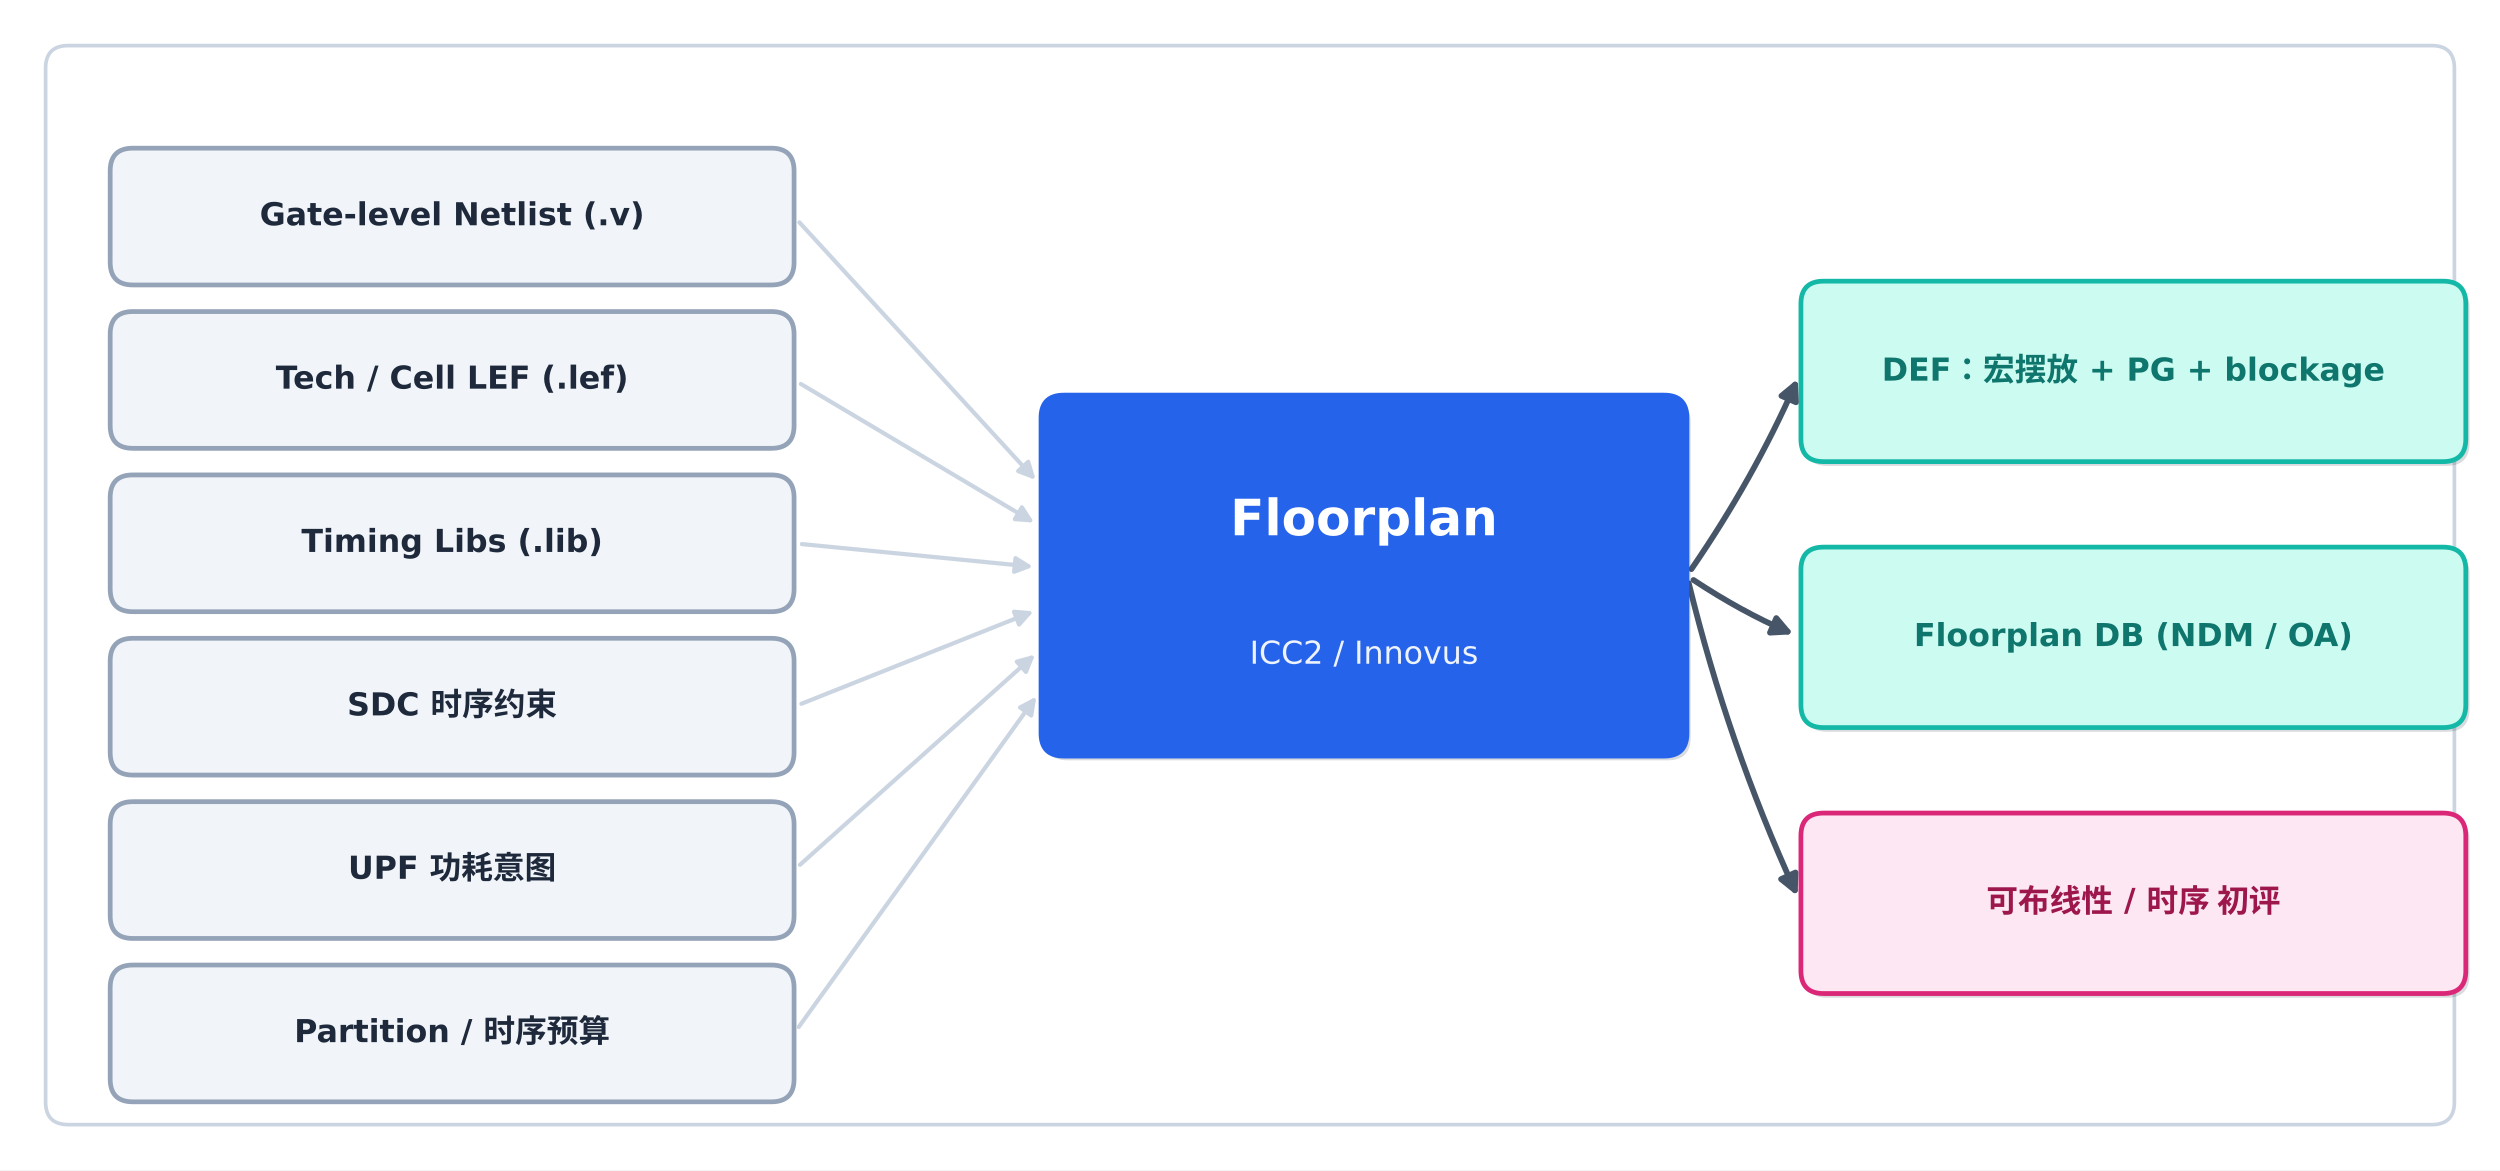
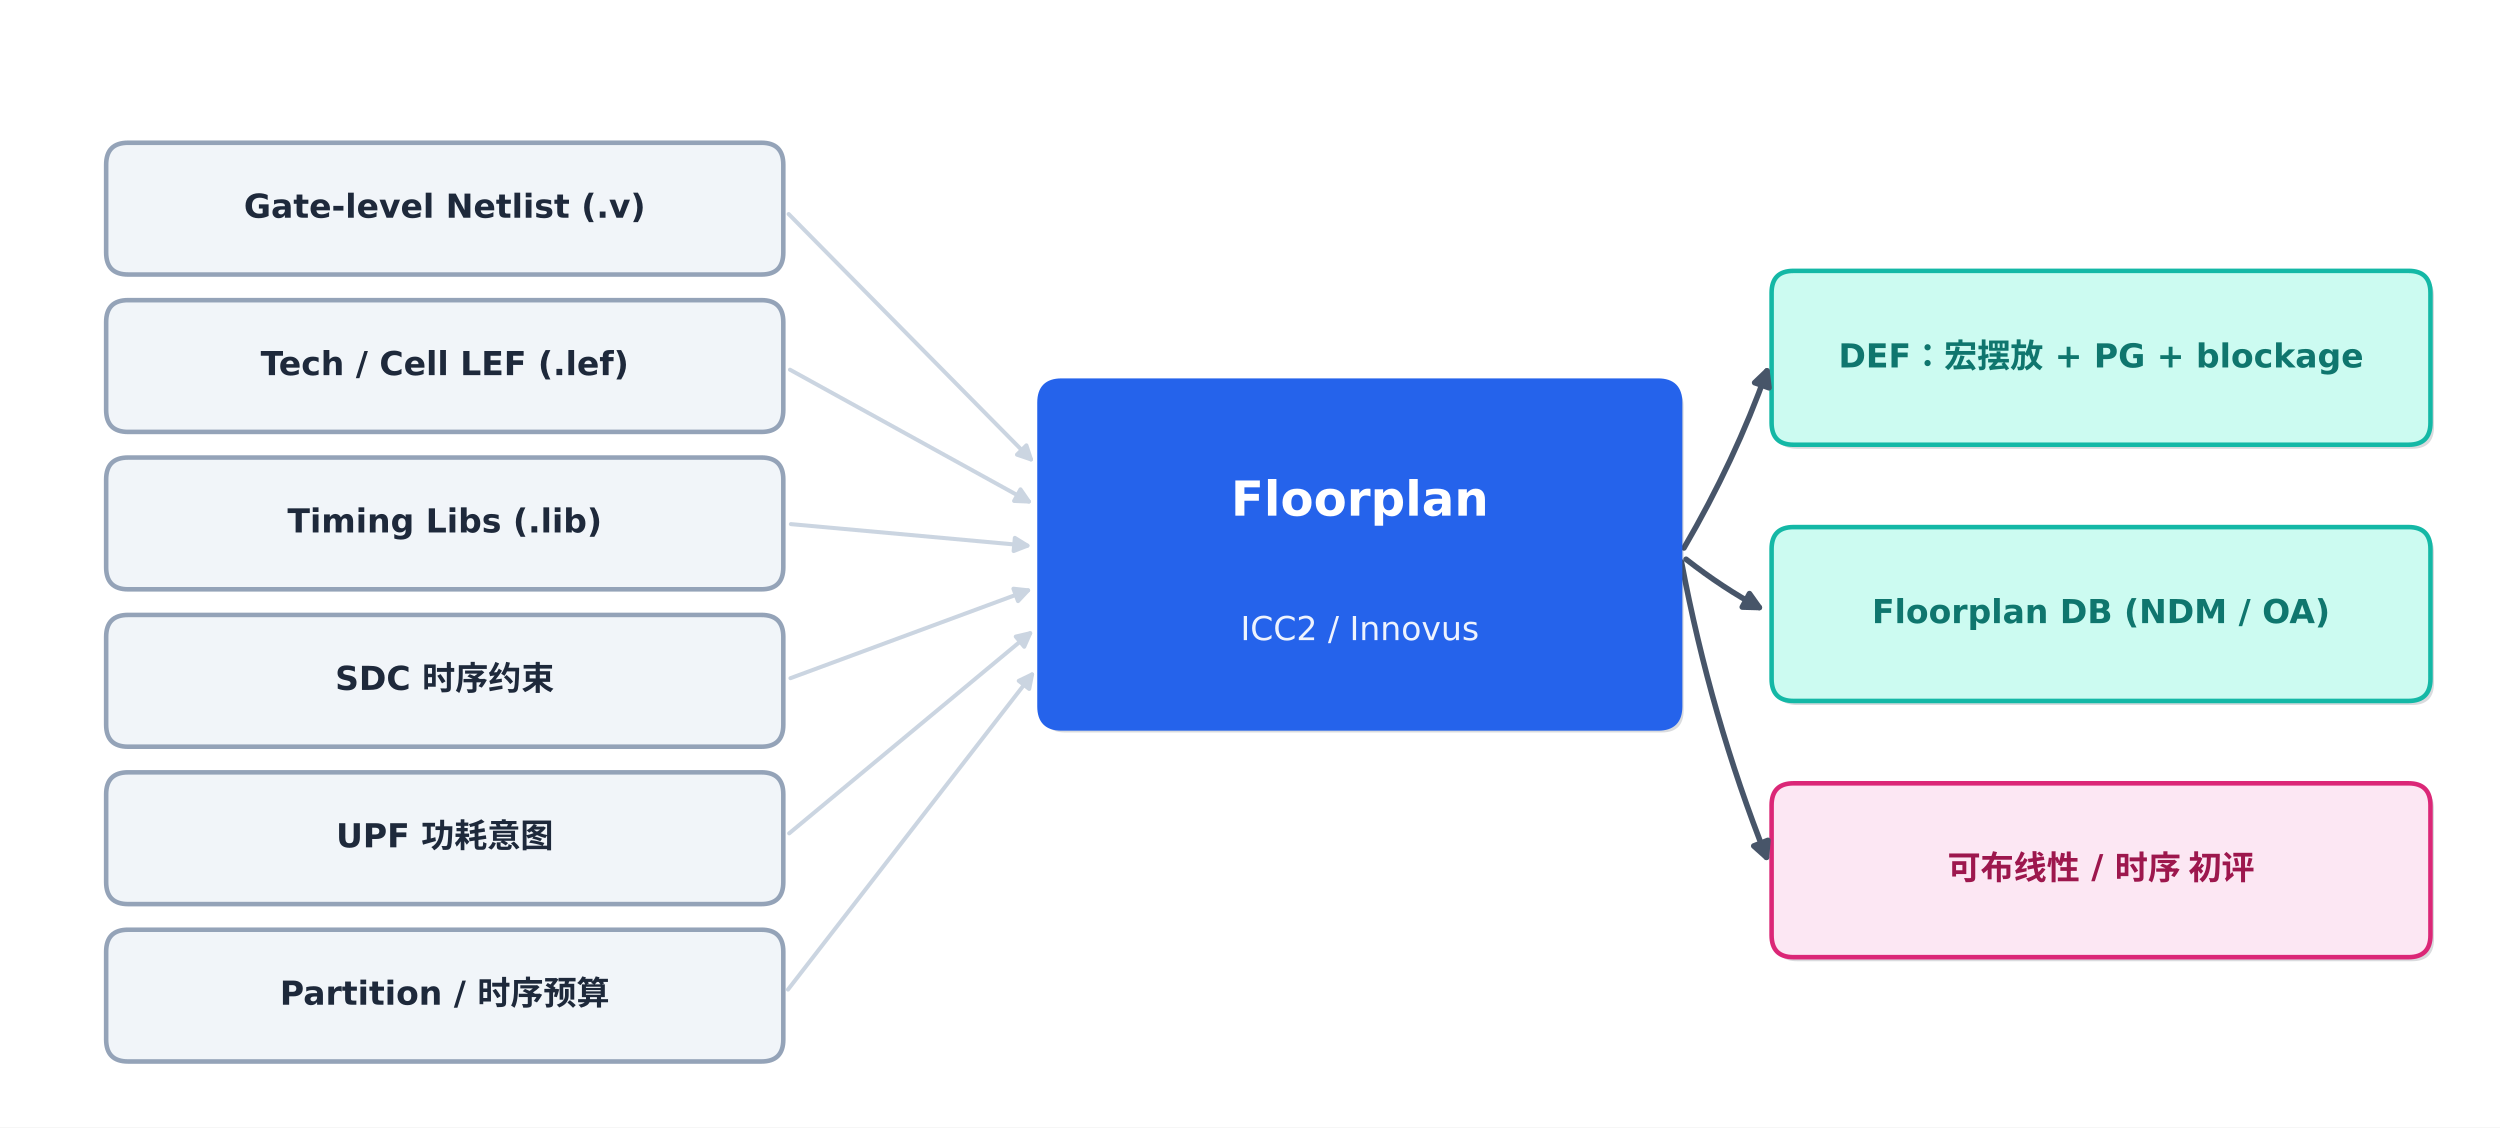
- <svg xmlns="http://www.w3.org/2000/svg" width="947.52pt" height="443.52pt" viewBox="0 0 947.52 443.52" version="1.1">
+ <svg xmlns="http://www.w3.org/2000/svg" width="983.52pt" height="443.52pt" viewBox="0 0 983.52 443.52" version="1.1">
  <defs>
    <style type="text/css">*{stroke-linejoin: round; stroke-linecap: butt}</style>
  </defs>
  <g id="figure_1">
    <g id="patch_1">
-       <path d="M 0 443.52  L 947.52 443.52  L 947.52 0  L 0 0  z " style="fill: #ffffff" />
+       <path d="M 0 443.52  L 983.52 443.52  L 983.52 0  L 0 0  z " style="fill: #ffffff" />
    </g>
    <g id="axes_1">
      <g id="patch_2">
-         <path d="M 5.76 437.76  L 941.76 437.76  L 941.76 5.76  L 5.76 5.76  z " clip-path="url(#pb9c824d8a8)" style="fill: #ffffff" />
+         <path d="M 5.76 437.76  L 977.76 437.76  L 977.76 5.76  L 5.76 5.76  z " clip-path="url(#pfae85965a1)" style="fill: #ffffff" />
      </g>
      <g id="patch_3">
-         <path d="M 25.92 426.24  L 921.6 426.24  Q 930.24 426.24 930.24 417.6  L 930.24 25.92  Q 930.24 17.28 921.6 17.28  L 25.92 17.28  Q 17.28 17.28 17.28 25.92  L 17.28 417.6  Q 17.28 426.24 25.92 426.24  L 25.92 426.24  z " clip-path="url(#pb9c824d8a8)" style="fill: none; stroke: #cbd5e1; stroke-width: 1.4; stroke-linejoin: miter" />
+         <path d="M 50.4 108  L 299.52 108  Q 308.16 108 308.16 99.36  L 308.16 64.8  Q 308.16 56.16 299.52 56.16  L 50.4 56.16  Q 41.76 56.16 41.76 64.8  L 41.76 99.36  Q 41.76 108 50.4 108  z " clip-path="url(#pfae85965a1)" style="fill: #f1f5f9; stroke: #94a3b8; stroke-width: 1.8; stroke-linejoin: miter" />
      </g>
      <g id="patch_4">
-         <path d="M 50.4 108  L 292.32 108  Q 300.96 108 300.96 99.36  L 300.96 64.8  Q 300.96 56.16 292.32 56.16  L 50.4 56.16  Q 41.76 56.16 41.76 64.8  L 41.76 99.36  Q 41.76 108 50.4 108  z " clip-path="url(#pb9c824d8a8)" style="fill: #f1f5f9; stroke: #94a3b8; stroke-width: 1.8; stroke-linejoin: miter" />
+         <path d="M 50.4 169.92  L 299.52 169.92  Q 308.16 169.92 308.16 161.28  L 308.16 126.72  Q 308.16 118.08 299.52 118.08  L 50.4 118.08  Q 41.76 118.08 41.76 126.72  L 41.76 161.28  Q 41.76 169.92 50.4 169.92  z " clip-path="url(#pfae85965a1)" style="fill: #f1f5f9; stroke: #94a3b8; stroke-width: 1.8; stroke-linejoin: miter" />
      </g>
      <g id="patch_5">
-         <path d="M 50.4 169.92  L 292.32 169.92  Q 300.96 169.92 300.96 161.28  L 300.96 126.72  Q 300.96 118.08 292.32 118.08  L 50.4 118.08  Q 41.76 118.08 41.76 126.72  L 41.76 161.28  Q 41.76 169.92 50.4 169.92  z " clip-path="url(#pb9c824d8a8)" style="fill: #f1f5f9; stroke: #94a3b8; stroke-width: 1.8; stroke-linejoin: miter" />
+         <path d="M 50.4 231.84  L 299.52 231.84  Q 308.16 231.84 308.16 223.2  L 308.16 188.64  Q 308.16 180 299.52 180  L 50.4 180  Q 41.76 180 41.76 188.64  L 41.76 223.2  Q 41.76 231.84 50.4 231.84  z " clip-path="url(#pfae85965a1)" style="fill: #f1f5f9; stroke: #94a3b8; stroke-width: 1.8; stroke-linejoin: miter" />
      </g>
      <g id="patch_6">
-         <path d="M 50.4 231.84  L 292.32 231.84  Q 300.96 231.84 300.96 223.2  L 300.96 188.64  Q 300.96 180 292.32 180  L 50.4 180  Q 41.76 180 41.76 188.64  L 41.76 223.2  Q 41.76 231.84 50.4 231.84  z " clip-path="url(#pb9c824d8a8)" style="fill: #f1f5f9; stroke: #94a3b8; stroke-width: 1.8; stroke-linejoin: miter" />
+         <path d="M 50.4 293.76  L 299.52 293.76  Q 308.16 293.76 308.16 285.12  L 308.16 250.56  Q 308.16 241.92 299.52 241.92  L 50.4 241.92  Q 41.76 241.92 41.76 250.56  L 41.76 285.12  Q 41.76 293.76 50.4 293.76  z " clip-path="url(#pfae85965a1)" style="fill: #f1f5f9; stroke: #94a3b8; stroke-width: 1.8; stroke-linejoin: miter" />
      </g>
      <g id="patch_7">
-         <path d="M 50.4 293.76  L 292.32 293.76  Q 300.96 293.76 300.96 285.12  L 300.96 250.56  Q 300.96 241.92 292.32 241.92  L 50.4 241.92  Q 41.76 241.92 41.76 250.56  L 41.76 285.12  Q 41.76 293.76 50.4 293.76  z " clip-path="url(#pb9c824d8a8)" style="fill: #f1f5f9; stroke: #94a3b8; stroke-width: 1.8; stroke-linejoin: miter" />
+         <path d="M 50.4 355.68  L 299.52 355.68  Q 308.16 355.68 308.16 347.04  L 308.16 312.48  Q 308.16 303.84 299.52 303.84  L 50.4 303.84  Q 41.76 303.84 41.76 312.48  L 41.76 347.04  Q 41.76 355.68 50.4 355.68  z " clip-path="url(#pfae85965a1)" style="fill: #f1f5f9; stroke: #94a3b8; stroke-width: 1.8; stroke-linejoin: miter" />
      </g>
      <g id="patch_8">
-         <path d="M 50.4 355.68  L 292.32 355.68  Q 300.96 355.68 300.96 347.04  L 300.96 312.48  Q 300.96 303.84 292.32 303.84  L 50.4 303.84  Q 41.76 303.84 41.76 312.48  L 41.76 347.04  Q 41.76 355.68 50.4 355.68  z " clip-path="url(#pb9c824d8a8)" style="fill: #f1f5f9; stroke: #94a3b8; stroke-width: 1.8; stroke-linejoin: miter" />
+         <path d="M 50.4 417.6  L 299.52 417.6  Q 308.16 417.6 308.16 408.96  L 308.16 374.4  Q 308.16 365.76 299.52 365.76  L 50.4 365.76  Q 41.76 365.76 41.76 374.4  L 41.76 408.96  Q 41.76 417.6 50.4 417.6  z " clip-path="url(#pfae85965a1)" style="fill: #f1f5f9; stroke: #94a3b8; stroke-width: 1.8; stroke-linejoin: miter" />
      </g>
      <g id="patch_9">
-         <path d="M 50.4 417.6  L 292.32 417.6  Q 300.96 417.6 300.96 408.96  L 300.96 374.4  Q 300.96 365.76 292.32 365.76  L 50.4 365.76  Q 41.76 365.76 41.76 374.4  L 41.76 408.96  Q 41.76 417.6 50.4 417.6  z " clip-path="url(#pb9c824d8a8)" style="fill: #f1f5f9; stroke: #94a3b8; stroke-width: 1.8; stroke-linejoin: miter" />
+         <path d="M 707 176.56  L 948.92 176.56  Q 957.56 176.56 957.56 167.92  L 957.56 116.8  Q 957.56 108.16 948.92 108.16  L 707 108.16  Q 698.36 108.16 698.36 116.8  L 698.36 167.92  Q 698.36 176.56 707 176.56  z " clip-path="url(#pfae85965a1)" style="fill: #0f172a; opacity: 0.16" />
+         <path d="M 705.6 174.96  L 947.52 174.96  Q 956.16 174.96 956.16 166.32  L 956.16 115.2  Q 956.16 106.56 947.52 106.56  L 705.6 106.56  Q 696.96 106.56 696.96 115.2  L 696.96 166.32  Q 696.96 174.96 705.6 174.96  z " clip-path="url(#pfae85965a1)" style="fill: #ccfbf1; stroke: #14b8a6; stroke-width: 1.8; stroke-linejoin: miter" />
      </g>
      <g id="patch_10">
-         <path d="M 692.6 176.56  L 927.32 176.56  Q 935.96 176.56 935.96 167.92  L 935.96 116.8  Q 935.96 108.16 927.32 108.16  L 692.6 108.16  Q 683.96 108.16 683.96 116.8  L 683.96 167.92  Q 683.96 176.56 692.6 176.56  z " clip-path="url(#pb9c824d8a8)" style="fill: #0f172a; opacity: 0.16" />
-         <path d="M 691.2 174.96  L 925.92 174.96  Q 934.56 174.96 934.56 166.32  L 934.56 115.2  Q 934.56 106.56 925.92 106.56  L 691.2 106.56  Q 682.56 106.56 682.56 115.2  L 682.56 166.32  Q 682.56 174.96 691.2 174.96  z " clip-path="url(#pb9c824d8a8)" style="fill: #ccfbf1; stroke: #14b8a6; stroke-width: 1.8; stroke-linejoin: miter" />
+         <path d="M 662.482 215.572  Q 682.57 181.137 695.136 145.904  " clip-path="url(#pfae85965a1)" style="fill: none; stroke: #475569; stroke-width: 2.2; stroke-linecap: round" />
+         <path d="M 690.295 150.547  L 695.136 145.904  L 695.946 152.563  z " clip-path="url(#pfae85965a1)" style="fill: #475569; stroke: #475569; stroke-width: 2.2; stroke-linecap: round" />
      </g>
      <g id="patch_11">
-         <path d="M 641.066 215.695  Q 664.577 181.481 680.362 145.759  " clip-path="url(#pb9c824d8a8)" style="fill: none; stroke: #475569; stroke-width: 2.2; stroke-linecap: round" />
-         <path d="M 675.193 150.035  L 680.362 145.759  L 680.681 152.46  z " clip-path="url(#pb9c824d8a8)" style="fill: #475569; stroke: #475569; stroke-width: 2.2; stroke-linecap: round" />
+         <path d="M 707 277.36  L 948.92 277.36  Q 957.56 277.36 957.56 268.72  L 957.56 217.6  Q 957.56 208.96 948.92 208.96  L 707 208.96  Q 698.36 208.96 698.36 217.6  L 698.36 268.72  Q 698.36 277.36 707 277.36  z " clip-path="url(#pfae85965a1)" style="fill: #0f172a; opacity: 0.16" />
+         <path d="M 705.6 275.76  L 947.52 275.76  Q 956.16 275.76 956.16 267.12  L 956.16 216  Q 956.16 207.36 947.52 207.36  L 705.6 207.36  Q 696.96 207.36 696.96 216  L 696.96 267.12  Q 696.96 275.76 705.6 275.76  z " clip-path="url(#pfae85965a1)" style="fill: #ccfbf1; stroke: #14b8a6; stroke-width: 1.8; stroke-linejoin: miter" />
      </g>
      <g id="patch_12">
-         <path d="M 692.6 277.36  L 927.32 277.36  Q 935.96 277.36 935.96 268.72  L 935.96 217.6  Q 935.96 208.96 927.32 208.96  L 692.6 208.96  Q 683.96 208.96 683.96 217.6  L 683.96 268.72  Q 683.96 277.36 692.6 277.36  z " clip-path="url(#pb9c824d8a8)" style="fill: #0f172a; opacity: 0.16" />
-         <path d="M 691.2 275.76  L 925.92 275.76  Q 934.56 275.76 934.56 267.12  L 934.56 216  Q 934.56 207.36 925.92 207.36  L 691.2 207.36  Q 682.56 207.36 682.56 216  L 682.56 267.12  Q 682.56 275.76 691.2 275.76  z " clip-path="url(#pb9c824d8a8)" style="fill: #ccfbf1; stroke: #14b8a6; stroke-width: 1.8; stroke-linejoin: miter" />
+         <path d="M 663.311 220.02  Q 677.94 231.426 692.132 239.005  " clip-path="url(#pfae85965a1)" style="fill: none; stroke: #475569; stroke-width: 2.2; stroke-linecap: round" />
+         <path d="M 688.253 233.532  L 692.132 239.005  L 685.426 238.825  z " clip-path="url(#pfae85965a1)" style="fill: #475569; stroke: #475569; stroke-width: 2.2; stroke-linecap: round" />
      </g>
      <g id="patch_13">
-         <path d="M 641.855 219.831  Q 659.924 231.774 677.542 239.406  " clip-path="url(#pb9c824d8a8)" style="fill: none; stroke: #475569; stroke-width: 2.2; stroke-linecap: round" />
-         <path d="M 673.229 234.268  L 677.542 239.406  L 670.844 239.774  z " clip-path="url(#pb9c824d8a8)" style="fill: #475569; stroke: #475569; stroke-width: 2.2; stroke-linecap: round" />
+         <path d="M 707 378.16  L 948.92 378.16  Q 957.56 378.16 957.56 369.52  L 957.56 318.4  Q 957.56 309.76 948.92 309.76  L 707 309.76  Q 698.36 309.76 698.36 318.4  L 698.36 369.52  Q 698.36 378.16 707 378.16  z " clip-path="url(#pfae85965a1)" style="fill: #0f172a; opacity: 0.16" />
+         <path d="M 705.6 376.56  L 947.52 376.56  Q 956.16 376.56 956.16 367.92  L 956.16 316.8  Q 956.16 308.16 947.52 308.16  L 705.6 308.16  Q 696.96 308.16 696.96 316.8  L 696.96 367.92  Q 696.96 376.56 705.6 376.56  z " clip-path="url(#pfae85965a1)" style="fill: #fce7f3; stroke: #db2777; stroke-width: 1.8; stroke-linejoin: miter" />
      </g>
      <g id="patch_14">
-         <path d="M 692.6 378.16  L 927.32 378.16  Q 935.96 378.16 935.96 369.52  L 935.96 318.4  Q 935.96 309.76 927.32 309.76  L 692.6 309.76  Q 683.96 309.76 683.96 318.4  L 683.96 369.52  Q 683.96 378.16 692.6 378.16  z " clip-path="url(#pb9c824d8a8)" style="fill: #0f172a; opacity: 0.16" />
-         <path d="M 691.2 376.56  L 925.92 376.56  Q 934.56 376.56 934.56 367.92  L 934.56 316.8  Q 934.56 308.16 925.92 308.16  L 691.2 308.16  Q 682.56 308.16 682.56 316.8  L 682.56 367.92  Q 682.56 376.56 691.2 376.56  z " clip-path="url(#pb9c824d8a8)" style="fill: #fce7f3; stroke: #db2777; stroke-width: 1.8; stroke-linejoin: miter" />
+         <path d="M 661.511 221.11  Q 673.03 281.979 694.942 337.285  " clip-path="url(#pfae85965a1)" style="fill: none; stroke: #475569; stroke-width: 2.2; stroke-linecap: round" />
+         <path d="M 695.521 330.602  L 694.942 337.285  L 689.943 332.812  z " clip-path="url(#pfae85965a1)" style="fill: #475569; stroke: #475569; stroke-width: 2.2; stroke-linecap: round" />
      </g>
      <g id="patch_15">
-         <path d="M 640.066 221.08  Q 655.027 282.327 680.279 337.401  " clip-path="url(#pb9c824d8a8)" style="fill: none; stroke: #475569; stroke-width: 2.2; stroke-linecap: round" />
-         <path d="M 680.505 330.697  L 680.279 337.401  L 675.051 333.197  z " clip-path="url(#pb9c824d8a8)" style="fill: #475569; stroke: #475569; stroke-width: 2.2; stroke-linecap: round" />
+         <path d="M 310.267 84.214  Q 358.561 133.111 405.598 180.736  " clip-path="url(#pfae85965a1)" style="fill: none; stroke: #cbd5e1; stroke-width: 1.6; stroke-linecap: round" />
+         <path d="M 403.793 175.209  L 405.598 180.736  L 400.094 178.863  z " clip-path="url(#pfae85965a1)" style="fill: #cbd5e1; stroke: #cbd5e1; stroke-width: 1.6; stroke-linecap: round" />
      </g>
      <g id="patch_16">
-         <path d="M 302.985 84.288  Q 347.76 133.11 391.325 180.612  " clip-path="url(#pb9c824d8a8)" style="fill: none; stroke: #cbd5e1; stroke-width: 1.6; stroke-linecap: round" />
-         <path d="M 389.726 175.023  L 391.325 180.612  L 385.894 178.537  z " clip-path="url(#pb9c824d8a8)" style="fill: #cbd5e1; stroke: #cbd5e1; stroke-width: 1.6; stroke-linecap: round" />
+         <path d="M 310.784 145.448  Q 358.558 171.809 404.766 197.306  " clip-path="url(#pfae85965a1)" style="fill: none; stroke: #cbd5e1; stroke-width: 1.6; stroke-linecap: round" />
+         <path d="M 401.469 192.517  L 404.766 197.306  L 398.957 197.07  z " clip-path="url(#pfae85965a1)" style="fill: #cbd5e1; stroke: #cbd5e1; stroke-width: 1.6; stroke-linecap: round" />
      </g>
      <g id="patch_17">
-         <path d="M 303.539 145.533  Q 347.759 171.81 390.442 197.173  " clip-path="url(#pb9c824d8a8)" style="fill: none; stroke: #cbd5e1; stroke-width: 1.6; stroke-linecap: round" />
-         <path d="M 387.3 192.281  L 390.442 197.173  L 384.643 196.752  z " clip-path="url(#pb9c824d8a8)" style="fill: #cbd5e1; stroke: #cbd5e1; stroke-width: 1.6; stroke-linecap: round" />
+         <path d="M 311.147 206.192  Q 358.559 210.51 404.191 214.666  " clip-path="url(#pfae85965a1)" style="fill: none; stroke: #cbd5e1; stroke-width: 1.6; stroke-linecap: round" />
+         <path d="M 399.248 211.605  L 404.191 214.666  L 398.776 216.783  z " clip-path="url(#pfae85965a1)" style="fill: #cbd5e1; stroke: #cbd5e1; stroke-width: 1.6; stroke-linecap: round" />
      </g>
      <g id="patch_18">
-         <path d="M 303.945 206.213  Q 347.761 210.51 389.796 214.633  " clip-path="url(#pb9c824d8a8)" style="fill: none; stroke: #cbd5e1; stroke-width: 1.6; stroke-linecap: round" />
-         <path d="M 384.874 211.538  L 389.796 214.633  L 384.367 216.713  z " clip-path="url(#pb9c824d8a8)" style="fill: #cbd5e1; stroke: #cbd5e1; stroke-width: 1.6; stroke-linecap: round" />
+         <path d="M 310.975 266.8  Q 358.56 249.21 404.468 232.24  " clip-path="url(#pfae85965a1)" style="fill: none; stroke: #cbd5e1; stroke-width: 1.6; stroke-linecap: round" />
+         <path d="M 398.689 231.605  L 404.468 232.24  L 400.492 236.482  z " clip-path="url(#pfae85965a1)" style="fill: #cbd5e1; stroke: #cbd5e1; stroke-width: 1.6; stroke-linecap: round" />
      </g>
      <g id="patch_19">
-         <path d="M 303.745 266.731  Q 347.76 249.21 390.113 232.35  " clip-path="url(#pb9c824d8a8)" style="fill: none; stroke: #cbd5e1; stroke-width: 1.6; stroke-linecap: round" />
-         <path d="M 384.32 231.858  L 390.113 232.35  L 386.243 236.689  z " clip-path="url(#pb9c824d8a8)" style="fill: #cbd5e1; stroke: #cbd5e1; stroke-width: 1.6; stroke-linecap: round" />
+         <path d="M 310.47 327.842  Q 358.562 287.908 405.278 249.117  " clip-path="url(#pfae85965a1)" style="fill: none; stroke: #cbd5e1; stroke-width: 1.6; stroke-linecap: round" />
+         <path d="M 399.617 250.439  L 405.278 249.117  L 402.939 254.439  z " clip-path="url(#pfae85965a1)" style="fill: #cbd5e1; stroke: #cbd5e1; stroke-width: 1.6; stroke-linecap: round" />
      </g>
      <g id="patch_20">
-         <path d="M 303.197 327.76  Q 347.759 287.911 390.988 249.255  " clip-path="url(#pb9c824d8a8)" style="fill: none; stroke: #cbd5e1; stroke-width: 1.6; stroke-linecap: round" />
-         <path d="M 385.378 250.783  L 390.988 249.255  L 388.845 254.659  z " clip-path="url(#pb9c824d8a8)" style="fill: #cbd5e1; stroke: #cbd5e1; stroke-width: 1.6; stroke-linecap: round" />
+         <path d="M 309.998 389.307  Q 358.559 326.611 406.025 265.329  " clip-path="url(#pfae85965a1)" style="fill: none; stroke: #cbd5e1; stroke-width: 1.6; stroke-linecap: round" />
+         <path d="M 400.786 267.848  L 406.025 265.329  L 404.897 271.032  z " clip-path="url(#pfae85965a1)" style="fill: #cbd5e1; stroke: #cbd5e1; stroke-width: 1.6; stroke-linecap: round" />
      </g>
      <g id="patch_21">
-         <path d="M 302.711 389.245  Q 347.76 326.611 391.764 265.428  " clip-path="url(#pb9c824d8a8)" style="fill: none; stroke: #cbd5e1; stroke-width: 1.6; stroke-linecap: round" />
-         <path d="M 386.617 268.131  L 391.764 265.428  L 390.838 271.168  z " clip-path="url(#pb9c824d8a8)" style="fill: #cbd5e1; stroke: #cbd5e1; stroke-width: 1.6; stroke-linecap: round" />
-       </g>
-       <g id="patch_22">
-         <path d="M 404.6 288.16  L 632.12 288.16  Q 640.76 288.16 640.76 279.52  L 640.76 160  Q 640.76 151.36 632.12 151.36  L 404.6 151.36  Q 395.96 151.36 395.96 160  L 395.96 279.52  Q 395.96 288.16 404.6 288.16  z " clip-path="url(#pb9c824d8a8)" style="fill: #0f172a; opacity: 0.16" />
-         <path d="M 403.2 286.56  L 630.72 286.56  Q 639.36 286.56 639.36 277.92  L 639.36 158.4  Q 639.36 149.76 630.72 149.76  L 403.2 149.76  Q 394.56 149.76 394.56 158.4  L 394.56 277.92  Q 394.56 286.56 403.2 286.56  z " clip-path="url(#pb9c824d8a8)" style="fill: #2563eb; stroke: #2563eb; stroke-width: 1.8; stroke-linejoin: miter" />
+         <path d="M 419 288.16  L 653.72 288.16  Q 662.36 288.16 662.36 279.52  L 662.36 160  Q 662.36 151.36 653.72 151.36  L 419 151.36  Q 410.36 151.36 410.36 160  L 410.36 279.52  Q 410.36 288.16 419 288.16  z " clip-path="url(#pfae85965a1)" style="fill: #0f172a; opacity: 0.16" />
+         <path d="M 417.6 286.56  L 652.32 286.56  Q 660.96 286.56 660.96 277.92  L 660.96 158.4  Q 660.96 149.76 652.32 149.76  L 417.6 149.76  Q 408.96 149.76 408.96 158.4  L 408.96 277.92  Q 408.96 286.56 417.6 286.56  z " clip-path="url(#pfae85965a1)" style="fill: #2563eb; stroke: #2563eb; stroke-width: 1.8; stroke-linejoin: miter" />
      </g>
      <g id="text_1">
-         <text style="font-weight: 700; font-size: 12px; font-family: 'Microsoft YaHei', 'Microsoft YaHei UI', 'SimHei', 'Segoe UI', 'DejaVu Sans', sans-serif; text-anchor: middle; fill: #1e293b" x="171.36" y="85.385" transform="rotate(-0 171.36 85.38469)">Gate-level Netlist (.v)</text>
+         <text style="font-weight: 700; font-size: 13px; font-family: 'Microsoft YaHei', 'Microsoft YaHei UI', 'SimHei', 'Segoe UI', 'DejaVu Sans', sans-serif; text-anchor: middle; fill: #1e293b" x="174.96" y="85.66" transform="rotate(-0 174.96 85.66008)">Gate-level Netlist (.v)</text>
      </g>
      <g id="text_2">
-         <text style="font-weight: 700; font-size: 12px; font-family: 'Microsoft YaHei', 'Microsoft YaHei UI', 'SimHei', 'Segoe UI', 'DejaVu Sans', sans-serif; text-anchor: middle; fill: #1e293b" x="171.36" y="147.305" transform="rotate(-0 171.36 147.3047)">Tech / Cell LEF (.lef)</text>
+         <text style="font-weight: 700; font-size: 13px; font-family: 'Microsoft YaHei', 'Microsoft YaHei UI', 'SimHei', 'Segoe UI', 'DejaVu Sans', sans-serif; text-anchor: middle; fill: #1e293b" x="174.96" y="147.58" transform="rotate(-0 174.96 147.5801)">Tech / Cell LEF (.lef)</text>
      </g>
      <g id="text_3">
-         <text style="font-weight: 700; font-size: 12px; font-family: 'Microsoft YaHei', 'Microsoft YaHei UI', 'SimHei', 'Segoe UI', 'DejaVu Sans', sans-serif; text-anchor: middle; fill: #1e293b" x="171.36" y="209.196" transform="rotate(-0 171.36 209.1956)">Timing Libs (.lib)</text>
+         <text style="font-weight: 700; font-size: 13px; font-family: 'Microsoft YaHei', 'Microsoft YaHei UI', 'SimHei', 'Segoe UI', 'DejaVu Sans', sans-serif; text-anchor: middle; fill: #1e293b" x="174.96" y="209.469" transform="rotate(-0 174.96 209.4686)">Timing Libs (.lib)</text>
      </g>
      <g id="text_4">
-         <text style="font-weight: 700; font-size: 12px; font-family: 'Microsoft YaHei', 'Microsoft YaHei UI', 'SimHei', 'Segoe UI', 'DejaVu Sans', sans-serif; text-anchor: middle; fill: #1e293b" x="171.36" y="271.145" transform="rotate(-0 171.36 271.1447)">SDC 时序约束</text>
+         <text style="font-weight: 700; font-size: 13px; font-family: 'Microsoft YaHei', 'Microsoft YaHei UI', 'SimHei', 'Segoe UI', 'DejaVu Sans', sans-serif; text-anchor: middle; fill: #1e293b" x="174.96" y="271.42" transform="rotate(-0 174.96 271.4201)">SDC 时序约束</text>
      </g>
      <g id="text_5">
-         <text style="font-weight: 700; font-size: 12px; font-family: 'Microsoft YaHei', 'Microsoft YaHei UI', 'SimHei', 'Segoe UI', 'DejaVu Sans', sans-serif; text-anchor: middle; fill: #1e293b" x="171.36" y="333.065" transform="rotate(-0 171.36 333.0647)">UPF 功耗意图</text>
+         <text style="font-weight: 700; font-size: 13px; font-family: 'Microsoft YaHei', 'Microsoft YaHei UI', 'SimHei', 'Segoe UI', 'DejaVu Sans', sans-serif; text-anchor: middle; fill: #1e293b" x="174.96" y="333.34" transform="rotate(-0 174.96 333.3401)">UPF 功耗意图</text>
      </g>
      <g id="text_6">
-         <text style="font-weight: 700; font-size: 12px; font-family: 'Microsoft YaHei', 'Microsoft YaHei UI', 'SimHei', 'Segoe UI', 'DejaVu Sans', sans-serif; text-anchor: middle; fill: #1e293b" x="171.36" y="394.985" transform="rotate(-0 171.36 394.9847)">Partition / 时序预算</text>
+         <text style="font-weight: 700; font-size: 13px; font-family: 'Microsoft YaHei', 'Microsoft YaHei UI', 'SimHei', 'Segoe UI', 'DejaVu Sans', sans-serif; text-anchor: middle; fill: #1e293b" x="174.96" y="395.26" transform="rotate(-0 174.96 395.2601)">Partition / 时序预算</text>
      </g>
      <g id="text_7">
-         <text style="font-weight: 700; font-size: 12px; font-family: 'Microsoft YaHei', 'Microsoft YaHei UI', 'SimHei', 'Segoe UI', 'DejaVu Sans', sans-serif; text-anchor: middle; fill: #0f766e" x="808.56" y="144.263" transform="rotate(-0 808.56 144.2634)">DEF：宏摆放 + PG + blockage</text>
+         <text style="font-weight: 700; font-size: 13px; font-family: 'Microsoft YaHei', 'Microsoft YaHei UI', 'SimHei', 'Segoe UI', 'DejaVu Sans', sans-serif; text-anchor: middle; fill: #0f766e" x="826.56" y="144.555" transform="rotate(-0 826.56 144.5554)">DEF：宏摆放 + PG + blockage</text>
      </g>
      <g id="text_8">
-         <text style="font-weight: 700; font-size: 12px; font-family: 'Microsoft YaHei', 'Microsoft YaHei UI', 'SimHei', 'Segoe UI', 'DejaVu Sans', sans-serif; text-anchor: middle; fill: #0f766e" x="808.56" y="244.865" transform="rotate(-0 808.56 244.8647)">Floorplan DB (NDM / OA)</text>
+         <text style="font-weight: 700; font-size: 13px; font-family: 'Microsoft YaHei', 'Microsoft YaHei UI', 'SimHei', 'Segoe UI', 'DejaVu Sans', sans-serif; text-anchor: middle; fill: #0f766e" x="826.56" y="245.14" transform="rotate(-0 826.56 245.1401)">Floorplan DB (NDM / OA)</text>
      </g>
      <g id="text_9">
-         <text style="font-weight: 700; font-size: 12px; font-family: 'Microsoft YaHei', 'Microsoft YaHei UI', 'SimHei', 'Segoe UI', 'DejaVu Sans', sans-serif; text-anchor: middle; fill: #9d174d" x="808.56" y="345.665" transform="rotate(-0 808.56 345.6647)">可布线性 / 时序 初评</text>
+         <text style="font-weight: 700; font-size: 13px; font-family: 'Microsoft YaHei', 'Microsoft YaHei UI', 'SimHei', 'Segoe UI', 'DejaVu Sans', sans-serif; text-anchor: middle; fill: #9d174d" x="826.56" y="345.94" transform="rotate(-0 826.56 345.9401)">可布线性 / 时序 初评</text>
      </g>
      <g id="text_10">
-         <text style="font-weight: 700; font-size: 19px; font-family: 'Microsoft YaHei', 'Microsoft YaHei UI', 'SimHei', 'Segoe UI', 'DejaVu Sans', sans-serif; text-anchor: middle; fill: #ffffff" x="516.96" y="202.872" transform="rotate(-0 516.96 202.8724)">Floorplan</text>
+         <text style="font-weight: 700; font-size: 19px; font-family: 'Microsoft YaHei', 'Microsoft YaHei UI', 'SimHei', 'Segoe UI', 'DejaVu Sans', sans-serif; text-anchor: middle; fill: #ffffff" x="534.96" y="202.872" transform="rotate(-0 534.96 202.8724)">Floorplan</text>
      </g>
      <g id="text_11">
-         <text style="font-size: 12px; font-family: 'Microsoft YaHei', 'Microsoft YaHei UI', 'SimHei', 'Segoe UI', 'DejaVu Sans', sans-serif; text-anchor: middle; fill: #ffffff; opacity: 0.92" x="516.96" y="251.561" transform="rotate(-0 516.96 251.5607)">ICC2 / Innovus</text>
+         <text style="font-size: 13px; font-family: 'Microsoft YaHei', 'Microsoft YaHei UI', 'SimHei', 'Segoe UI', 'DejaVu Sans', sans-serif; text-anchor: middle; fill: #ffffff; opacity: 0.92" x="534.96" y="251.836" transform="rotate(-0 534.96 251.8361)">ICC2 / Innovus</text>
      </g>
    </g>
  </g>
  <defs>
-     <clipPath id="pb9c824d8a8">
-       <rect x="5.76" y="5.76" width="936" height="432" />
+     <clipPath id="pfae85965a1">
+       <rect x="5.76" y="5.76" width="972" height="432" />
    </clipPath>
  </defs>
</svg>
